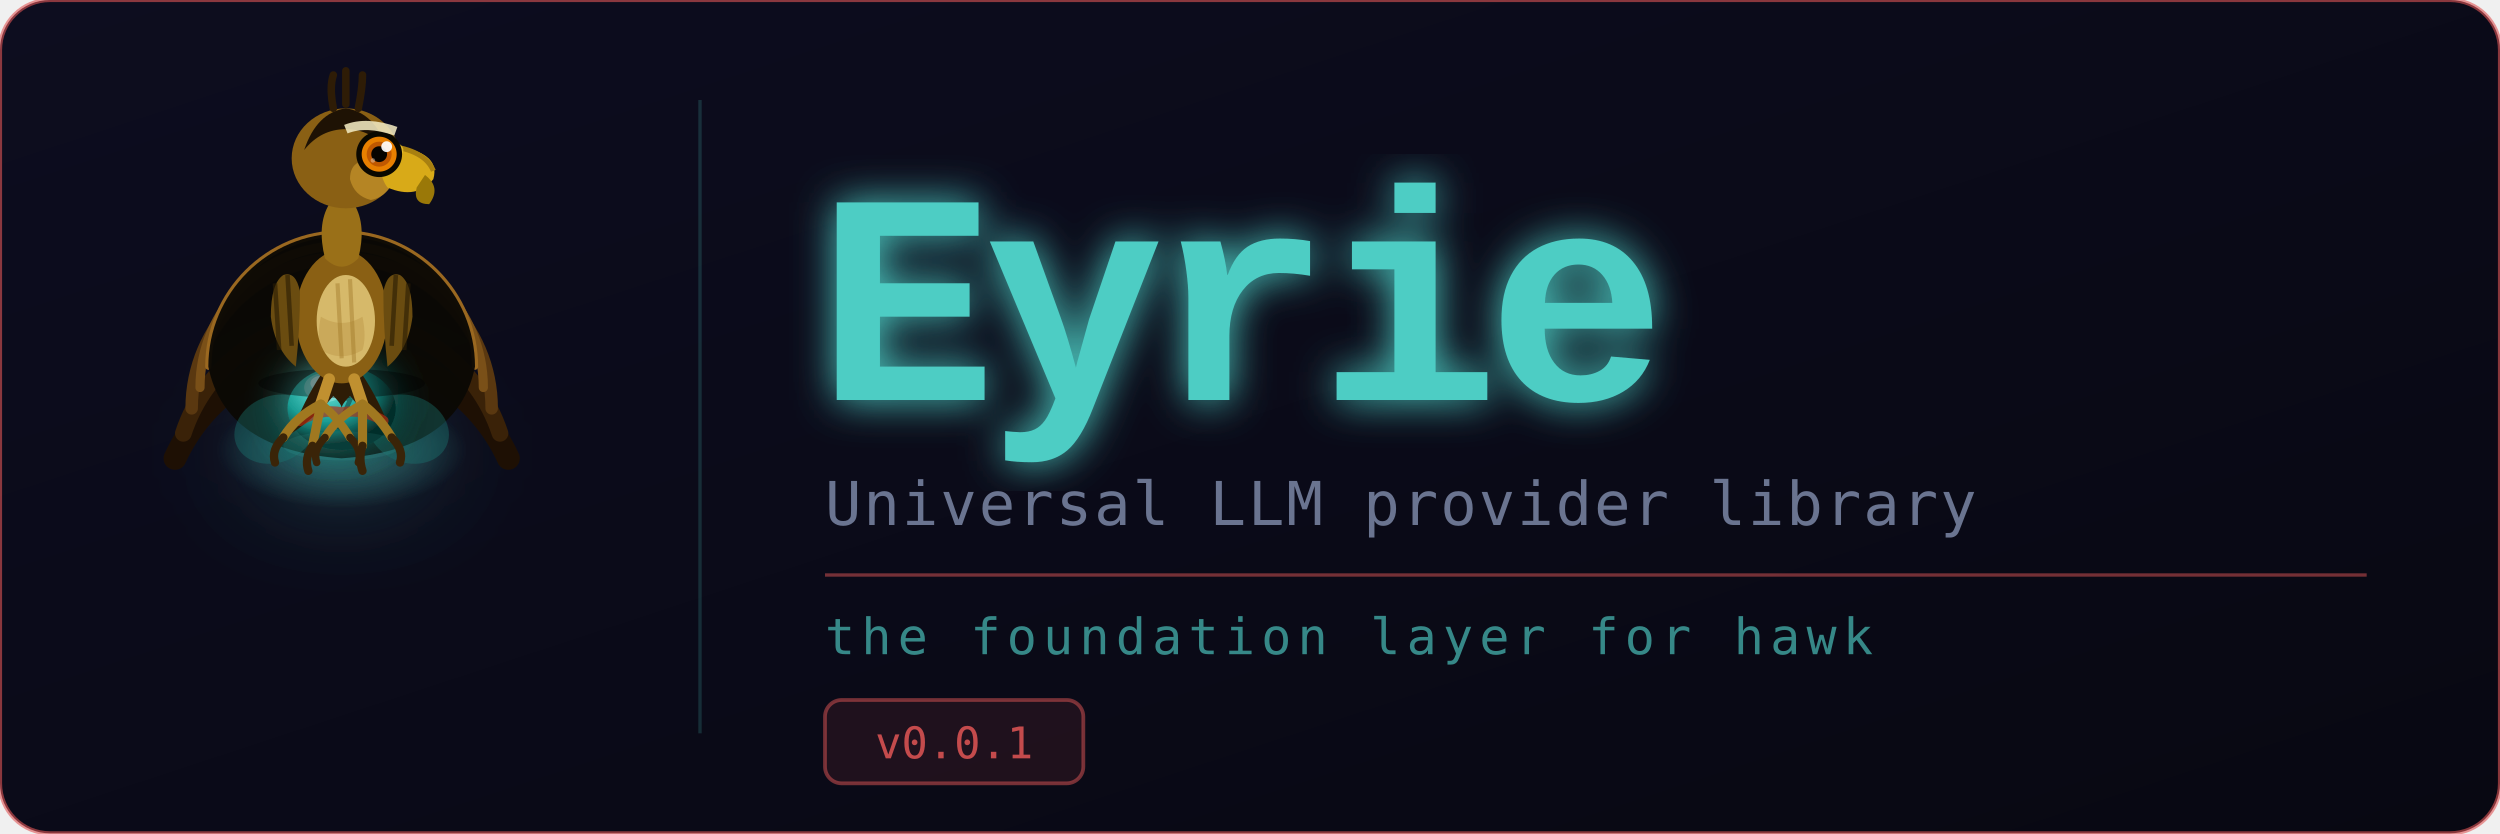
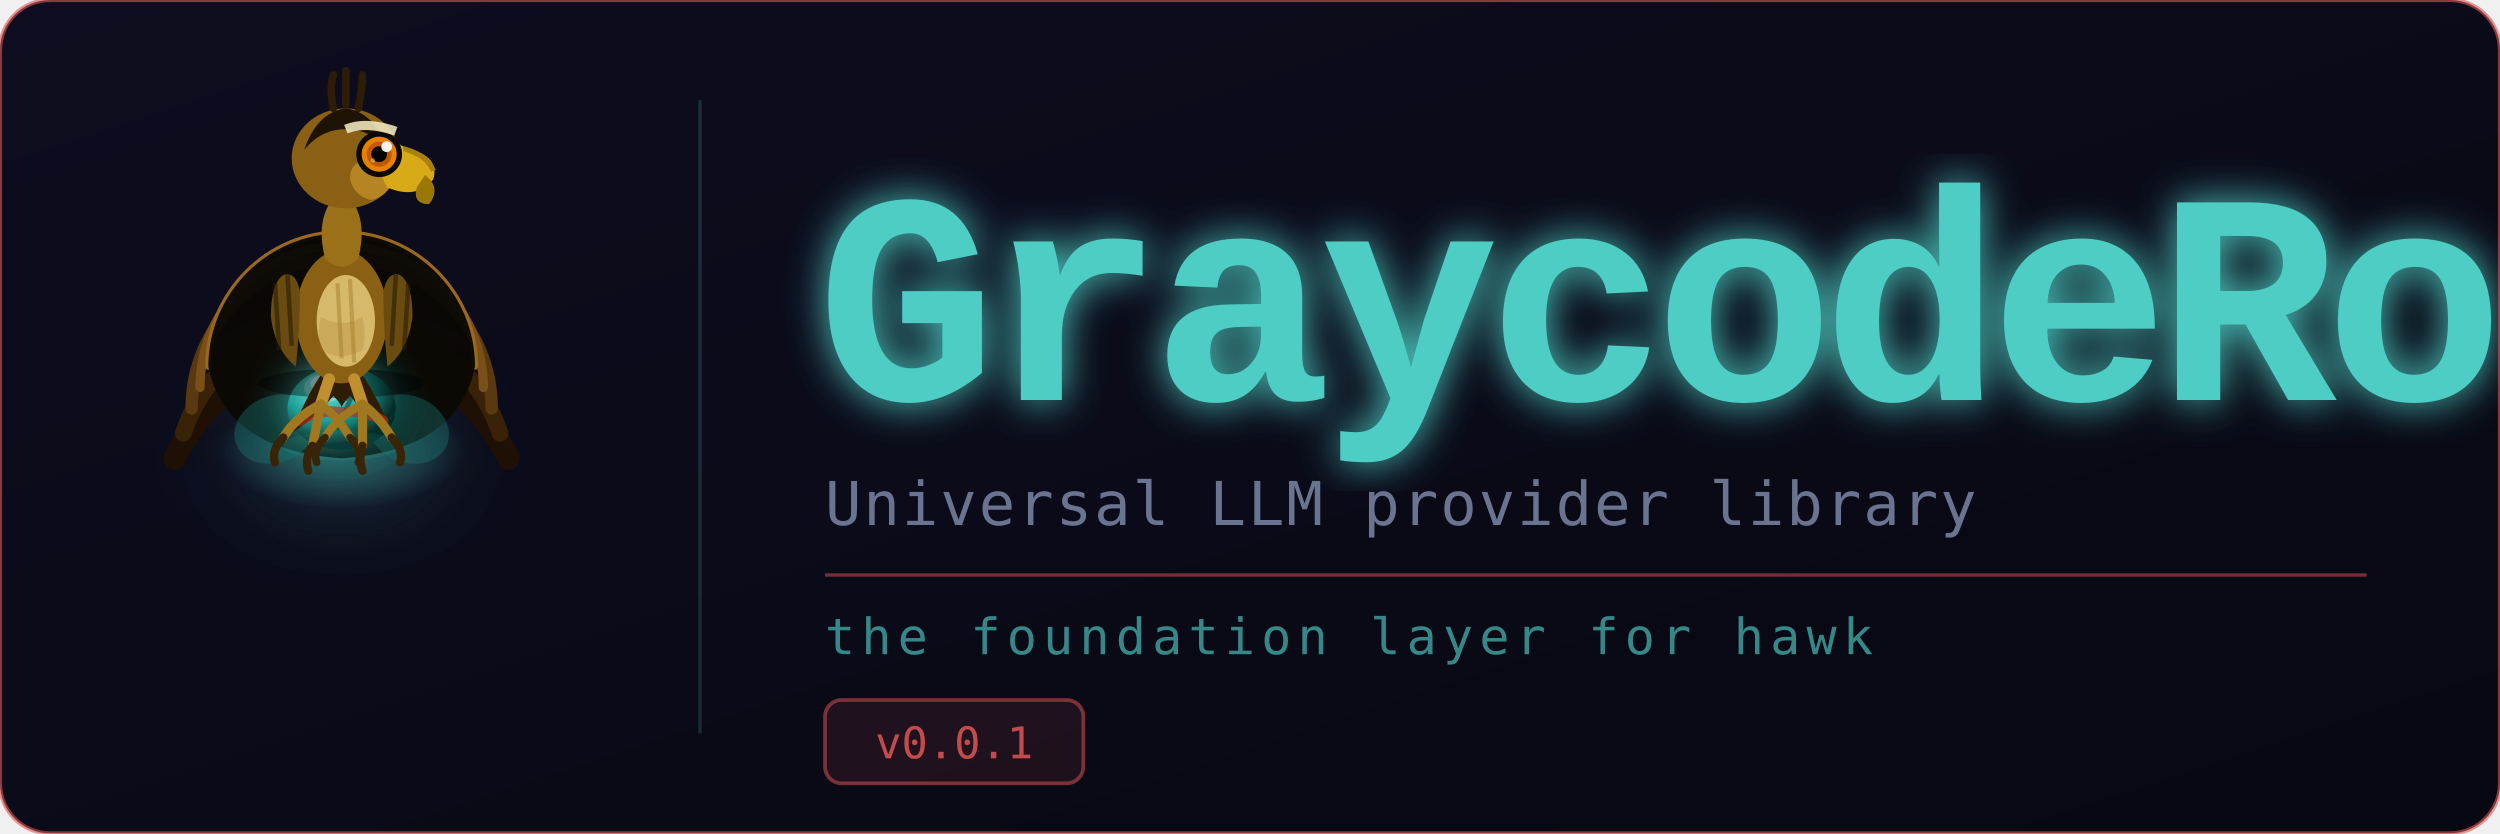
<svg xmlns="http://www.w3.org/2000/svg" viewBox="0 0 600 200" width="600" height="200">
  <defs>
    <linearGradient id="bg" x1="0%" y1="0%" x2="100%" y2="100%">
      <stop offset="0%" style="stop-color:#0d0d1f" />
      <stop offset="100%" style="stop-color:#080812" />
    </linearGradient>
    <radialGradient id="eggG" cx="35%" cy="28%" r="65%">
      <stop offset="0%" style="stop-color:#ccfff8" />
      <stop offset="20%" style="stop-color:#4ecdc4" />
      <stop offset="58%" style="stop-color:#1a9d94" />
      <stop offset="100%" style="stop-color:#062e2a" />
    </radialGradient>
    <radialGradient id="eggAura" cx="50%" cy="50%" r="50%">
      <stop offset="0%" style="stop-color:#4ecdc4" stop-opacity="0.5" />
      <stop offset="100%" style="stop-color:#4ecdc4" stop-opacity="0" />
    </radialGradient>
    <filter id="bloom" x="-120%" y="-120%" width="340%" height="340%">
      <feGaussianBlur stdDeviation="12" result="b" />
      <feMerge>
        <feMergeNode in="b" />
        <feMergeNode in="SourceGraphic" />
      </feMerge>
    </filter>
    <filter id="glow5" x="-60%" y="-60%" width="220%" height="220%">
      <feGaussianBlur stdDeviation="5" result="b" />
      <feMerge>
        <feMergeNode in="b" />
        <feMergeNode in="SourceGraphic" />
      </feMerge>
    </filter>
    <filter id="textGlow">
      <feGaussianBlur stdDeviation="5" result="b" />
      <feMerge>
        <feMergeNode in="b" />
        <feMergeNode in="SourceGraphic" />
      </feMerge>
    </filter>
    <clipPath id="frame">
      <rect width="600" height="200" rx="12" />
    </clipPath>
  </defs>
  <g clip-path="url(#frame)">
    <rect width="600" height="200" fill="url(#bg)" />
    <ellipse cx="82" cy="108" rx="30" ry="14" fill="url(#eggAura)" filter="url(#bloom)" />
    <path d="M 42 110 A 44 44 0 0 1 122 110" stroke="#1e1004" stroke-width="5.5" fill="none" stroke-linecap="round" />
    <path d="M 44 104 A 40 40 0 0 1 120 104" stroke="#3a2208" stroke-width="4" fill="none" stroke-linecap="round" />
    <path d="M 46 98  A 36 36 0 0 1 118 98" stroke="#5a3810" stroke-width="3" fill="none" stroke-linecap="round" />
    <path d="M 48 93  A 32 32 0 0 1 116 93" stroke="#7a5018" stroke-width="2.2" fill="none" stroke-linecap="round" />
    <path d="M 50 88  A 28 28 0 0 1 114 88" stroke="#9a6820" stroke-width="1.5" fill="none" stroke-linecap="round" />
    <path d="M 50 88 A 28 28 0 0 1 114 88 Q 110 108 82 110 Q 54 108 50 88 Z" fill="#0a0804" opacity="0.96" />
    <ellipse cx="66" cy="103" rx="10" ry="8" fill="#1a7a74" opacity="0.38" transform="rotate(-22 66 103)" />
    <ellipse cx="98" cy="103" rx="10" ry="8" fill="#1a7a74" opacity="0.38" transform="rotate(22 98 103)" />
    <ellipse cx="82" cy="98" rx="13" ry="10" fill="url(#eggG)" filter="url(#glow5)" />
    <ellipse cx="78" cy="93" rx="5" ry="3.5" fill="white" opacity="0.25" />
    <ellipse cx="77" cy="92" rx="2.5" ry="1.8" fill="white" opacity="0.45" />
    <path d="M 82 89 L 80 94 L 84 96 L 81 103" stroke="#062e2a" stroke-width="1.1" fill="none" opacity="0.5" />
    <ellipse cx="82" cy="107" rx="14" ry="3.5" fill="#4ecdc4" opacity="0.1" />
    <ellipse cx="82" cy="92" rx="20" ry="3.5" fill="#000" opacity="0.4" />
    <path d="M 77 90 Q 73 96 70 104 Q 76 100 80 95 Q 82 97 82 98 Q 82 97 84 95 Q 88 100 94 104 Q 91 96 87 90 Z" fill="#2e1c06" />
    <path d="M 72 101 Q 77 98 82 99 Q 87 98 92 101" stroke="#b82c10" stroke-width="2.5" fill="none" stroke-linecap="round" opacity="0.65" />
    <ellipse cx="82" cy="76" rx="11" ry="16" fill="#8a6014" />
    <ellipse cx="83" cy="77" rx="7" ry="11" fill="#e8d080" opacity="0.8" />
    <line x1="81" y1="68" x2="82" y2="86" stroke="#9a7020" stroke-width="1" opacity="0.4" />
    <line x1="84" y1="67" x2="85" y2="87" stroke="#9a7020" stroke-width="1" opacity="0.4" />
    <path d="M 77 76 Q 82 79 87 76 Q 88 81 87 84 Q 82 87 77 84 Q 76 81 77 76 Z" fill="#a07020" opacity="0.22" />
    <path d="M 71 88 Q 66 84 65 76 Q 65 68 68 66 Q 71 65 72 70 Q 72 79 71 88 Z" fill="#6a4c10" />
    <line x1="66" y1="68" x2="67" y2="84" stroke="#2a1c04" stroke-width="1.1" opacity="0.6" />
    <line x1="69" y1="66" x2="70" y2="83" stroke="#2a1c04" stroke-width="1.1" opacity="0.6" />
    <path d="M 93 88 Q 98 84 99 76 Q 99 68 96 66 Q 93 65 92 70 Q 92 79 93 88 Z" fill="#6a4c10" />
    <line x1="98" y1="68" x2="97" y2="84" stroke="#2a1c04" stroke-width="1.1" opacity="0.6" />
    <line x1="95" y1="66" x2="94" y2="83" stroke="#2a1c04" stroke-width="1.1" opacity="0.6" />
    <path d="M 78 62 Q 76 54 79 49 Q 82 46 85 49 Q 88 54 86 62 Q 84 64 82 64 Q 80 64 78 62 Z" fill="#9a7018" />
    <ellipse cx="83" cy="38" rx="13" ry="12" fill="#8a6014" />
    <path d="M 73 36 Q 76 27 83 26 Q 90 27 93 36 Q 89 31 83 31 Q 77 31 73 36 Z" fill="#1e1204" />
    <path d="M 80 26 Q 79 21 80 18" stroke="#2e1c06" stroke-width="1.8" fill="none" stroke-linecap="round" />
    <path d="M 83 25 Q 83 20 83 17" stroke="#2e1c06" stroke-width="1.8" fill="none" stroke-linecap="round" />
    <path d="M 86 26 Q 87 21 87 18" stroke="#2e1c06" stroke-width="1.8" fill="none" stroke-linecap="round" />
    <path d="M 86 39 Q 92 37 95 41 Q 94 47 89 48 Q 85 47 84 43 Q 84 40 86 39 Z" fill="#d4a030" opacity="0.58" />
    <path d="M 93 35 Q 106 36 104 43 Q 100 48 93 45 Q 90 41 93 35 Z" fill="#d8aa18" />
    <path d="M 93 35 Q 102 36 104 41" stroke="#a88010" stroke-width="1.2" fill="none" />
    <path d="M 102 42 Q 106 45 103 49 Q 99 49 100 45 Z" fill="#9a7808" />
    <ellipse cx="93" cy="36" rx="3.8" ry="2.2" fill="#e8c030" opacity="0.85" />
    <circle cx="91" cy="37" r="5.5" fill="#0a0800" />
    <circle cx="91" cy="37" r="4.2" fill="#e88000" />
    <circle cx="91" cy="37" r="3" fill="#c05800" />
    <circle cx="91" cy="37" r="1.9" fill="#060400" />
    <circle cx="92.8" cy="35.2" r="1.3" fill="white" opacity="0.92" />
    <circle cx="89.5" cy="38.5" r="0.55" fill="white" opacity="0.35" />
    <path d="M 83 31 Q 88 29 95 31.5" stroke="#f0e8c0" stroke-width="2.2" fill="none" opacity="0.88" />
    <line x1="79" y1="91" x2="77" y2="97" stroke="#c09030" stroke-width="2.8" stroke-linecap="round" />
    <line x1="85" y1="91" x2="87" y2="97" stroke="#c09030" stroke-width="2.8" stroke-linecap="round" />
    <path d="M 77 97 Q 71 100 68 105" stroke="#a07820" stroke-width="2.2" fill="none" stroke-linecap="round" />
    <path d="M 77 97 Q 76 102 75 107" stroke="#a07820" stroke-width="2.2" fill="none" stroke-linecap="round" />
    <path d="M 77 97 Q 81 100 84 105" stroke="#a07820" stroke-width="2" fill="none" stroke-linecap="round" />
    <path d="M 68 105 Q 65 108 66 111" stroke="#3a2408" stroke-width="2" fill="none" stroke-linecap="round" />
    <path d="M 75 107 Q 73 110 74 113" stroke="#3a2408" stroke-width="2" fill="none" stroke-linecap="round" />
    <path d="M 84 105 Q 87 108 86 111" stroke="#3a2408" stroke-width="1.8" fill="none" stroke-linecap="round" />
    <path d="M 87 97 Q 81 100 78 105" stroke="#a07820" stroke-width="2" fill="none" stroke-linecap="round" />
    <path d="M 87 97 Q 87 102 87 107" stroke="#a07820" stroke-width="2.2" fill="none" stroke-linecap="round" />
    <path d="M 87 97 Q 91 100 94 105" stroke="#a07820" stroke-width="2.2" fill="none" stroke-linecap="round" />
    <path d="M 78 105 Q 75 108 76 111" stroke="#3a2408" stroke-width="1.8" fill="none" stroke-linecap="round" />
    <path d="M 87 107 Q 86 110 87 113" stroke="#3a2408" stroke-width="2" fill="none" stroke-linecap="round" />
    <path d="M 94 105 Q 97 108 96 111" stroke="#3a2408" stroke-width="2" fill="none" stroke-linecap="round" />
    <line x1="168" y1="24" x2="168" y2="176" stroke="#4ecdc4" stroke-width="0.8" opacity="0.18" />
-     <text x="196" y="96" font-family="'SF Mono','Fira Code','Cascadia Code','Courier New',monospace" font-size="72" font-weight="800" fill="#4ECDC4" filter="url(#textGlow)" letter-spacing="-3">Eyrie</text>
+     <text x="196" y="96" font-family="'SF Mono','Fira Code','Cascadia Code','Courier New',monospace" font-size="72" font-weight="800" fill="#4ECDC4" filter="url(#textGlow)" letter-spacing="-3">GraycodeRouter</text>
    <text x="198" y="126" font-family="'SF Mono','Fira Code',monospace" font-size="14.5" fill="#6a7490" letter-spacing="0.5">Universal LLM provider library</text>
    <line x1="198" y1="138" x2="568" y2="138" stroke="#e05555" stroke-width="0.8" opacity="0.5" />
    <text x="198" y="157" font-family="'SF Mono','Fira Code',monospace" font-size="12" fill="#4ECDC4" opacity="0.65" letter-spacing="1.5">the foundation layer for hawk</text>
    <rect x="198" y="168" width="62" height="20" rx="4" fill="#e05555" opacity="0.1" />
    <rect x="198" y="168" width="62" height="20" rx="4" fill="none" stroke="#e05555" stroke-width="0.9" opacity="0.5" />
    <text x="229" y="182" font-family="'SF Mono',monospace" font-size="10.5" fill="#e05555" text-anchor="middle" opacity="0.85">v0.0.1</text>
  </g>
  <rect width="600" height="200" fill="none" stroke="#e05555" stroke-width="1" rx="12" opacity="0.6" />
</svg>
